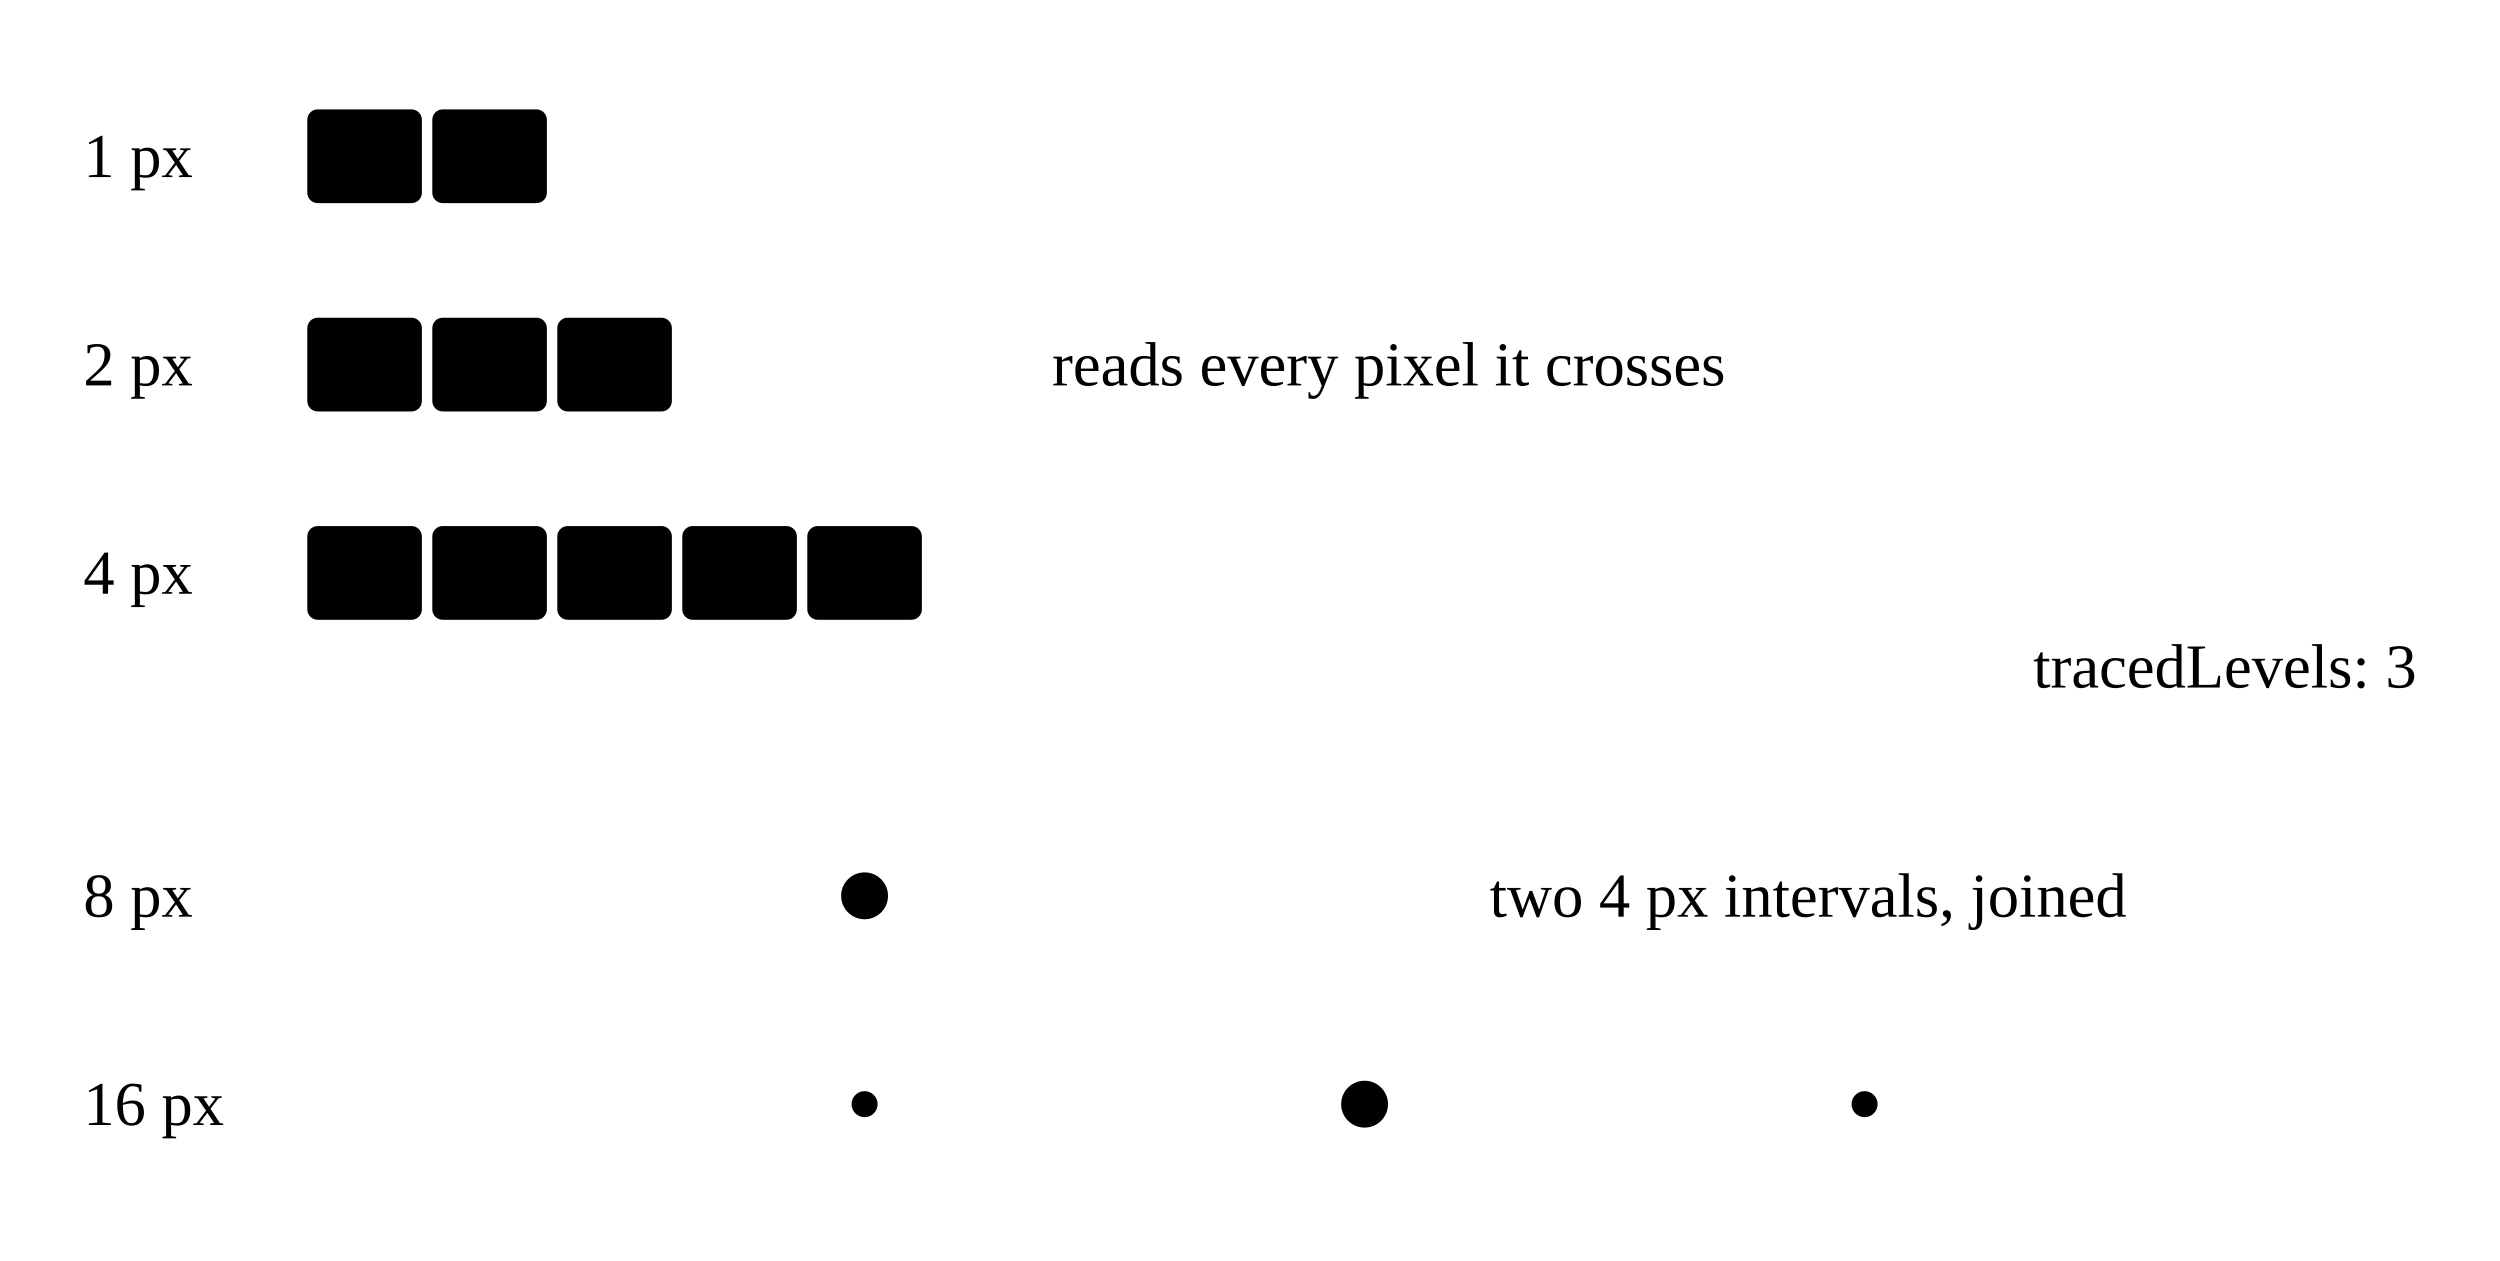
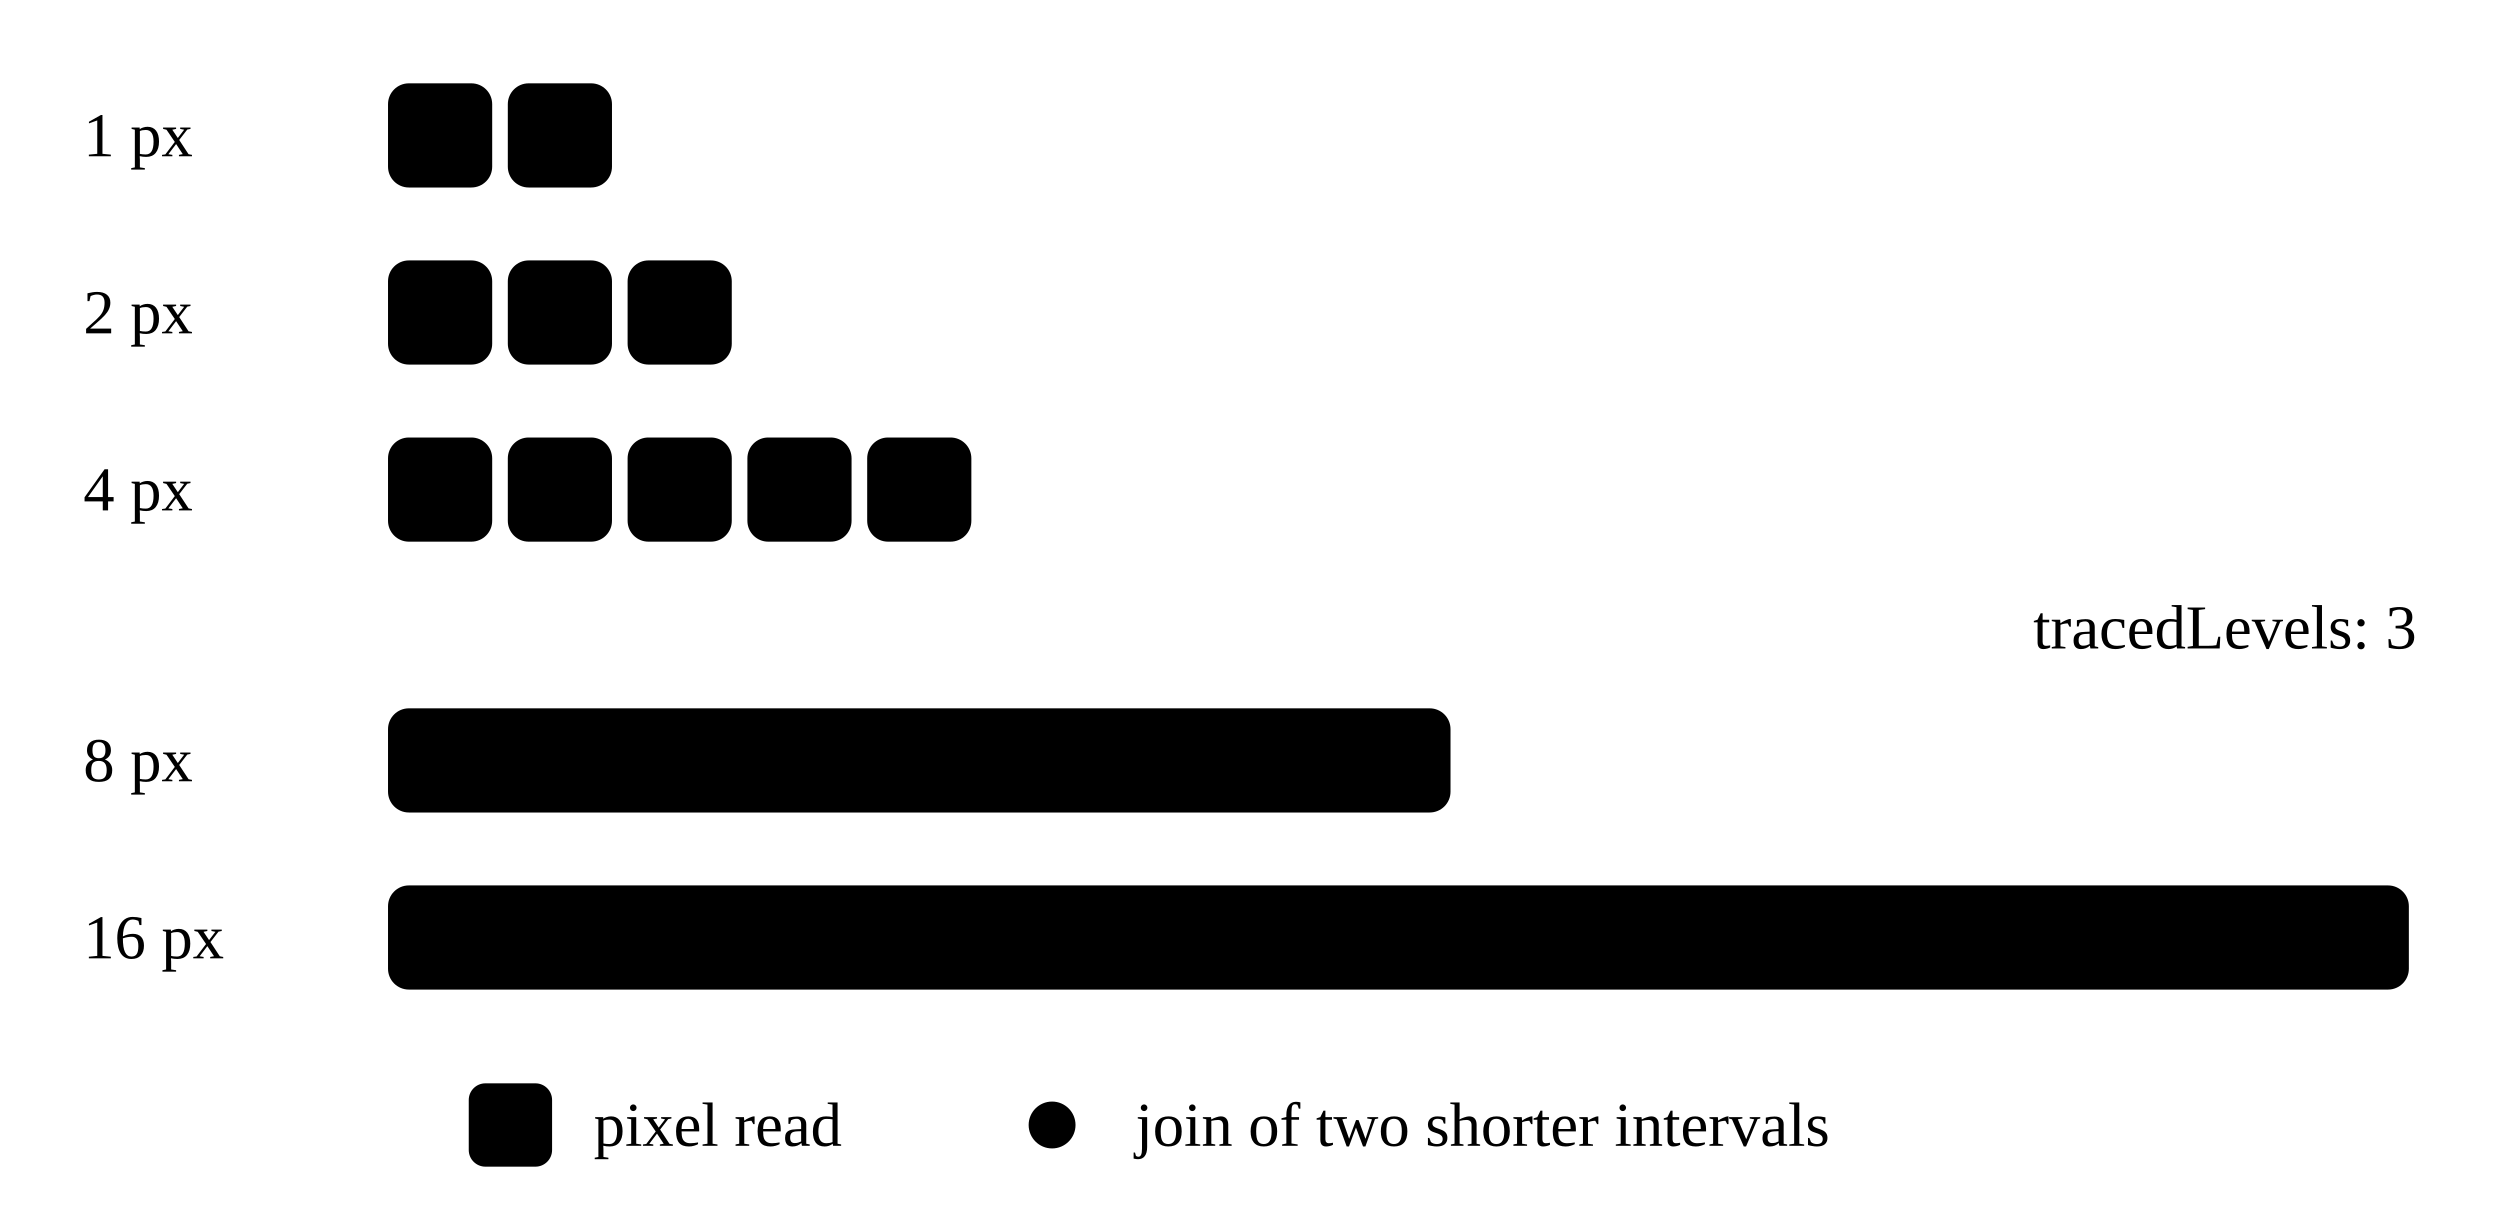
- <svg xmlns="http://www.w3.org/2000/svg" viewBox="0 0 480 242" role="img" aria-labelledby="rc-traced-levels-title">
+ <svg xmlns="http://www.w3.org/2000/svg" viewBox="0 0 480 236">
  <g>
-     <text class="muted small" x="16" y="34"> 1 px </text>
-     <rect class="surface" x="59" y="21" width="22" height="18" rx="2" />
-     <rect class="surface" x="83" y="21" width="22" height="18" rx="2" />
+     <text class="muted small" x="16" y="30"> 1 px </text>
    <g>
-       <line class="light-stroke" x1="70" x2="94" y1="30" y2="30" />
-       <circle class="light" cx="70" cy="30" r="3" />
-       <circle class="light" cx="94" cy="30" r="3" />
+       <rect rx="4" class="surface" x="74.5" y="16" width="20" height="20" />
+       <rect rx="4" class="surface" x="97.5" y="16" width="20" height="20" />
+       <line class="light-stroke" x1="84.5" x2="107.5" y1="26" y2="26" />
+       <circle class="light" cx="84.5" cy="26" r="3" />
+       <circle class="light" cx="107.5" cy="26" r="3" />
    </g>
  </g>
  <g>
-     <text class="muted small" x="16" y="74"> 2 px </text>
-     <rect class="surface" x="59" y="61" width="22" height="18" rx="2" />
-     <rect class="surface" x="83" y="61" width="22" height="18" rx="2" />
-     <rect class="surface" x="107" y="61" width="22" height="18" rx="2" />
+     <text class="muted small" x="16" y="64"> 2 px </text>
    <g>
-       <line class="light-stroke" x1="70" x2="118" y1="70" y2="70" />
-       <circle class="light" cx="70" cy="70" r="3" />
-       <circle class="light" cx="94" cy="70" r="3" />
-       <circle class="light" cx="118" cy="70" r="3" />
+       <rect rx="4" class="surface" x="74.5" y="50" width="20" height="20" />
+       <rect rx="4" class="surface" x="97.5" y="50" width="20" height="20" />
+       <rect rx="4" class="surface" x="120.5" y="50" width="20" height="20" />
+       <line class="light-stroke" x1="84.5" x2="130.5" y1="60" y2="60" />
+       <circle class="light" cx="84.5" cy="60" r="3" />
+       <circle class="light" cx="107.5" cy="60" r="3" />
+       <circle class="light" cx="130.5" cy="60" r="3" />
    </g>
  </g>
  <g>
-     <text class="muted small" x="16" y="114"> 4 px </text>
-     <rect class="surface" x="59" y="101" width="22" height="18" rx="2" />
-     <rect class="surface" x="83" y="101" width="22" height="18" rx="2" />
-     <rect class="surface" x="107" y="101" width="22" height="18" rx="2" />
-     <rect class="surface" x="131" y="101" width="22" height="18" rx="2" />
-     <rect class="surface" x="155" y="101" width="22" height="18" rx="2" />
+     <text class="muted small" x="16" y="98"> 4 px </text>
    <g>
-       <line class="light-stroke" x1="70" x2="166" y1="110" y2="110" />
-       <circle class="light" cx="70" cy="110" r="3" />
-       <circle class="light" cx="94" cy="110" r="3" />
-       <circle class="light" cx="118" cy="110" r="3" />
-       <circle class="light" cx="142" cy="110" r="3" />
-       <circle class="light" cx="166" cy="110" r="3" />
+       <rect rx="4" class="surface" x="74.5" y="84" width="20" height="20" />
+       <rect rx="4" class="surface" x="97.5" y="84" width="20" height="20" />
+       <rect rx="4" class="surface" x="120.5" y="84" width="20" height="20" />
+       <rect rx="4" class="surface" x="143.5" y="84" width="20" height="20" />
+       <rect rx="4" class="surface" x="166.5" y="84" width="20" height="20" />
+       <line class="light-stroke" x1="84.5" x2="176.5" y1="94" y2="94" />
+       <circle class="light" cx="84.5" cy="94" r="3" />
+       <circle class="light" cx="107.5" cy="94" r="3" />
+       <circle class="light" cx="130.5" cy="94" r="3" />
+       <circle class="light" cx="153.5" cy="94" r="3" />
+       <circle class="light" cx="176.5" cy="94" r="3" />
    </g>
  </g>
  <g>
-     <text class="muted small" x="16" y="176"> 8 px </text>
+     <text class="muted small" x="16" y="150"> 8 px </text>
    <g>
-       <line class="light-stroke" x1="70" x2="163" y1="172" y2="172" />
-       <line class="light-stroke" x1="169" x2="262" y1="172" y2="172" />
-       <line class="line" x1="70" x2="70" y1="166" y2="178" />
-       <line class="line" x1="262" x2="262" y1="166" y2="178" />
-       <circle class="accent" cx="166" cy="172" r="4.5" />
+       <rect rx="4" class="surface" x="74.5" y="136" width="204" height="20" />
+       <line class="light-stroke" x1="84.5" x2="268.5" y1="146" y2="146" stroke-linecap="round" />
+       <circle class="accent" cx="176.5" cy="146" r="4.5" />
    </g>
  </g>
  <g>
-     <text class="muted small" x="16" y="216"> 16 px </text>
+     <text class="muted small" x="16" y="184"> 16 px </text>
    <g>
-       <line class="light-stroke" x1="70" x2="259" y1="212" y2="212" />
-       <line class="light-stroke" x1="265" x2="454" y1="212" y2="212" />
-       <line class="line" x1="70" x2="70" y1="206" y2="218" />
-       <line class="line" x1="454" x2="454" y1="206" y2="218" />
-       <circle class="accent" cx="166" cy="212" r="2.5" />
-       <circle class="accent" cx="262" cy="212" r="4.5" />
-       <circle class="accent" cx="358" cy="212" r="2.5" />
+       <rect rx="4" class="surface" x="74.5" y="170" width="388" height="20" />
+       <line class="light-stroke" x1="84.5" x2="452.5" y1="180" y2="180" stroke-linecap="round" />
+       <circle class="accent" cx="176.5" cy="180" r="3" />
+       <circle class="accent" cx="268.5" cy="180" r="4.5" />
+       <circle class="accent" cx="360.5" cy="180" r="3" />
    </g>
  </g>
-   <text class="muted small" x="202" y="74"> reads every pixel it crosses </text>
-   <text class="muted small" x="286" y="176"> two 4 px intervals, joined </text>
-   <line class="guide" x1="16" x2="464" y1="140" y2="140" />
-   <text class="text mono" x="464" y="132" text-anchor="end"> tracedLevels: 3 </text>
+   <line class="guide" x1="16" x2="335" y1="120" y2="120" />
+   <text class="text mono" x="464" y="124.5" text-anchor="end">tracedLevels: 3</text>
+   <g>
+     <g>
+       <rect rx="3.2" class="surface" x="90" y="208" width="16" height="16" />
+       <circle class="light" cx="98" cy="216" r="3" />
+     </g>
+     <text class="muted small" x="114" y="220"> pixel read </text>
+   </g>
+   <g>
+     <circle class="accent" cx="202" cy="216" r="4.5" />
+     <text class="muted small" x="218" y="220"> join of two shorter intervals </text>
+   </g>
</svg>
